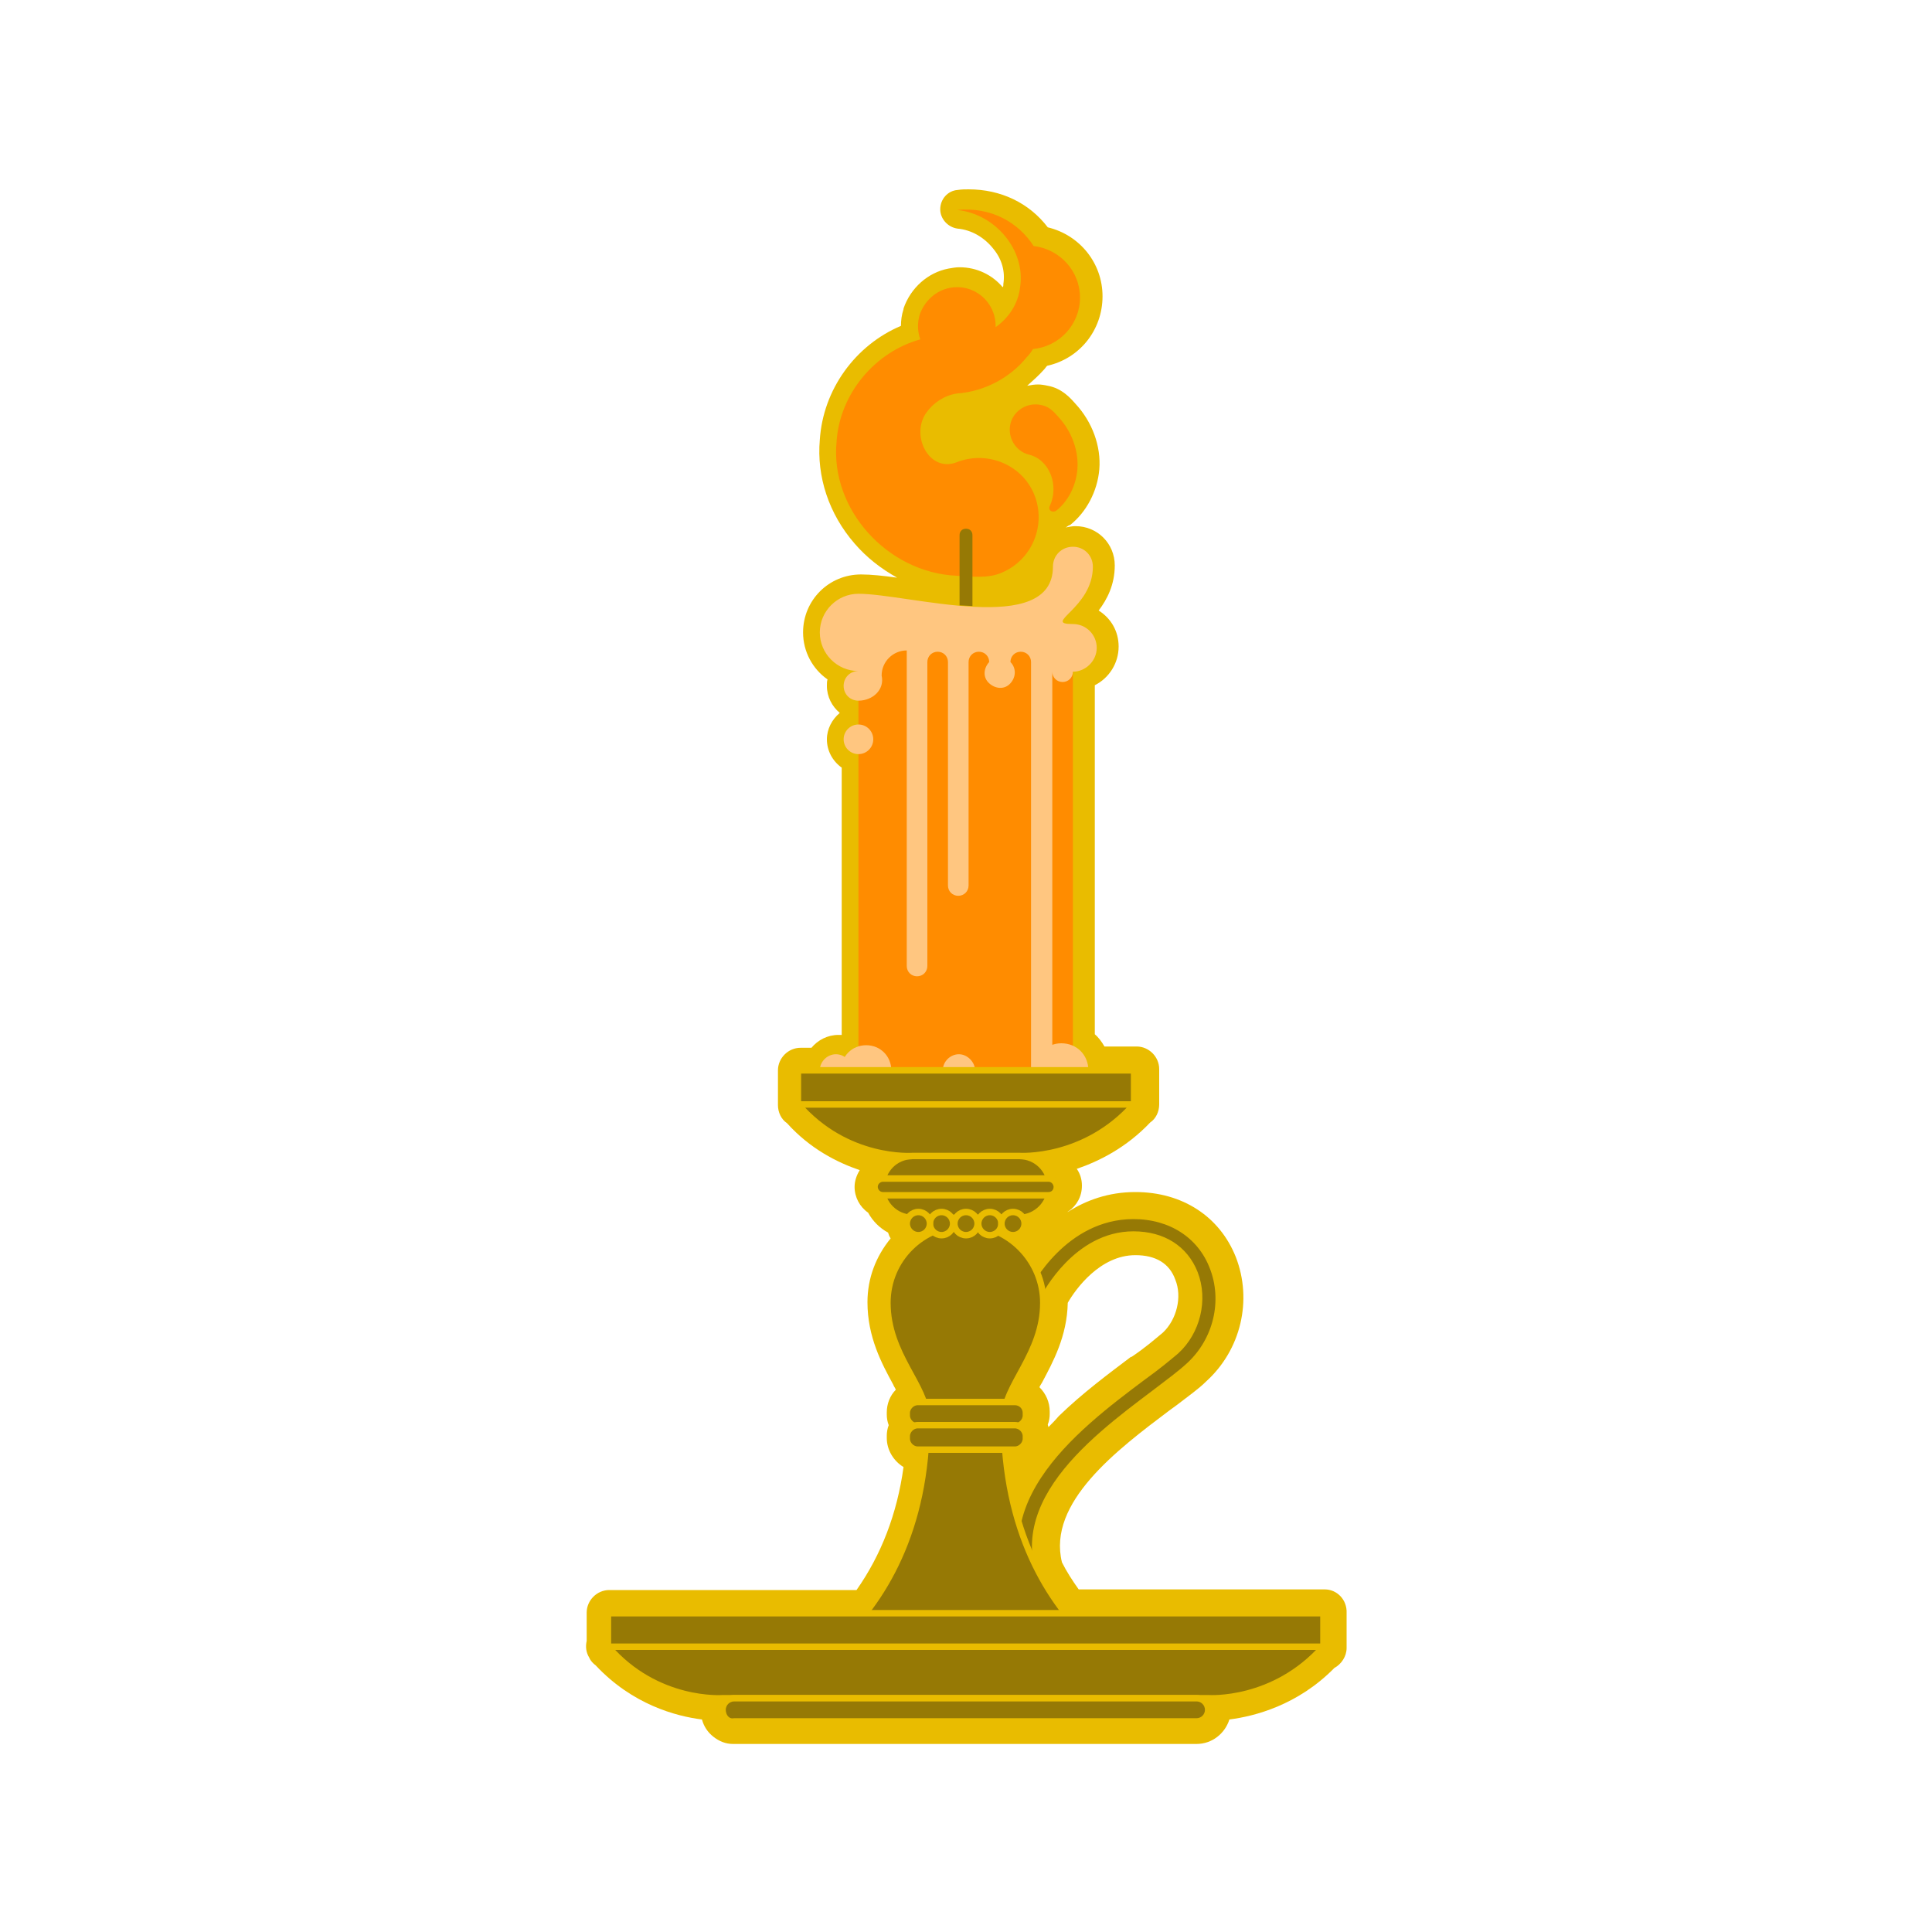
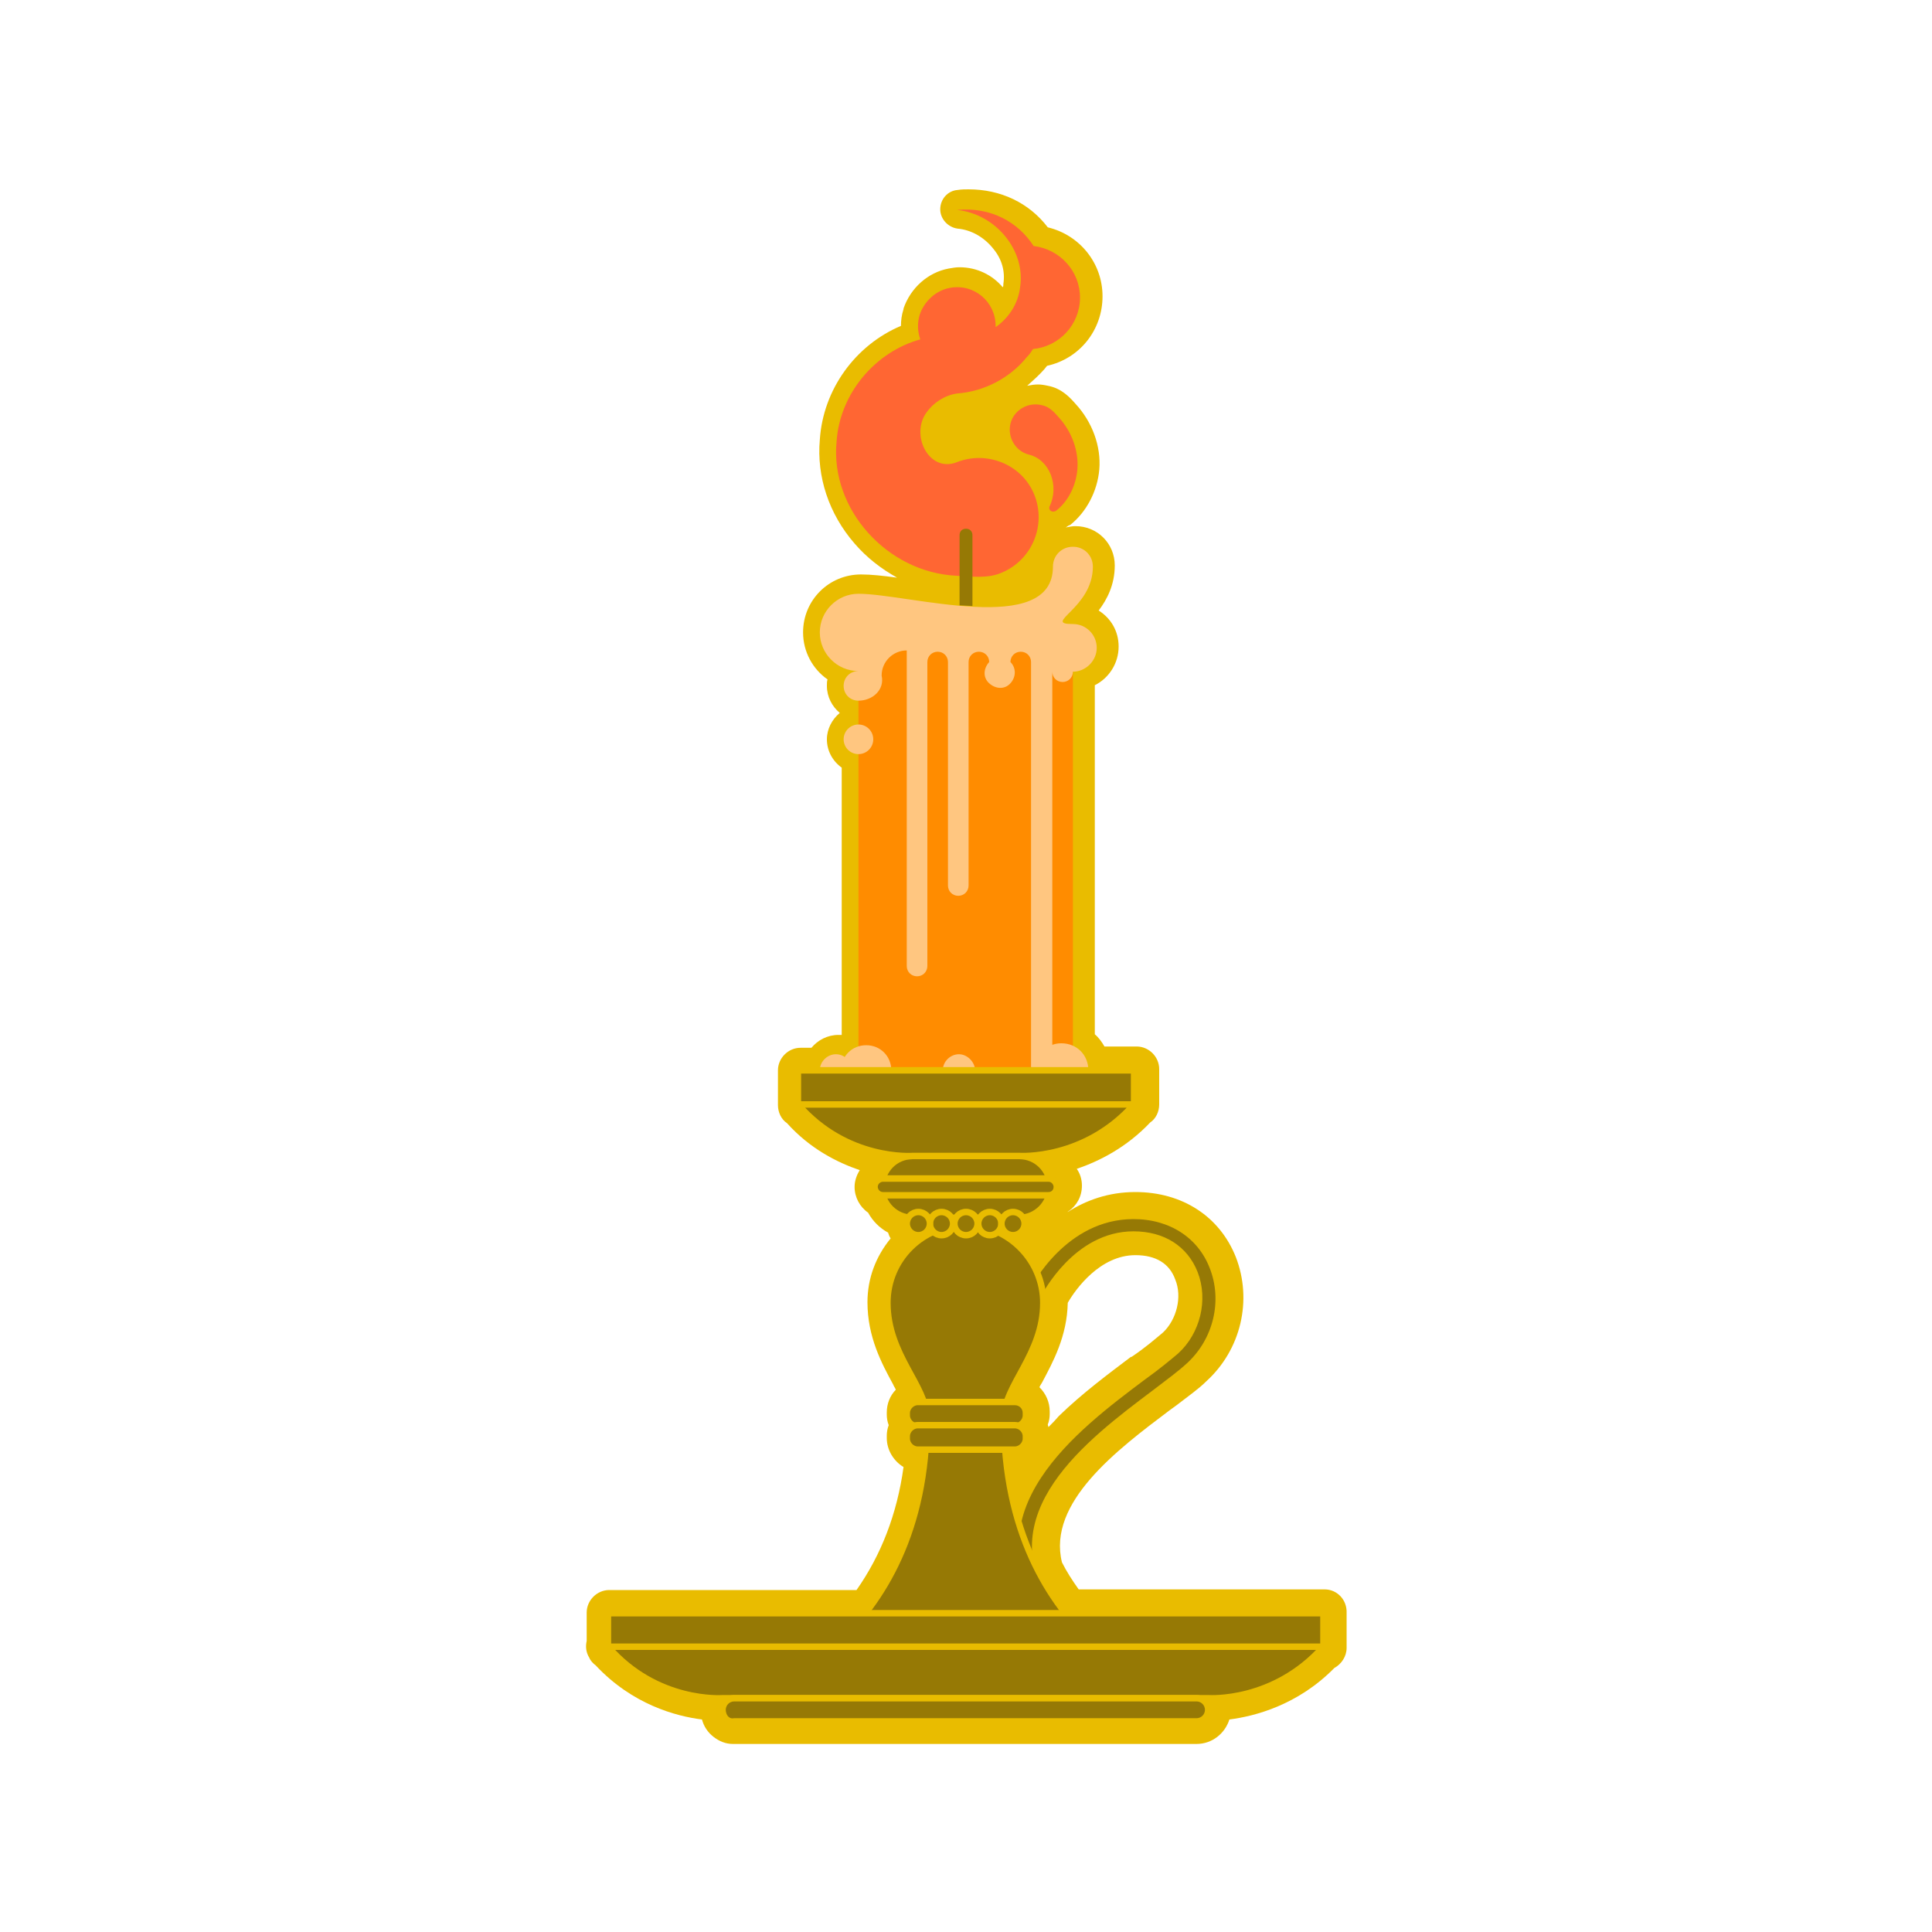
<svg xmlns="http://www.w3.org/2000/svg" version="1.1" id="레이어_1" x="0px" y="0px" viewBox="0 0 300 300" style="enable-background:new 0 0 300 300;" xml:space="preserve">
  <style type="text/css">
	.st0{fill:#E9BC00;}
	.st1{fill:#967905;stroke:#E9BC00;stroke-linecap:round;stroke-linejoin:round;stroke-miterlimit:10;}
	.st2{fill:#FF8C00;}
	.st3{fill:#FFC680;}
- 	.st4{fill:#967905;}
+ 	.st4{fill:#FF6633;}
+ 	.st5{fill:#967905;}
</style>
-   <path class="st0" d="M205.7,246.8h-38.2c-1-1.4-1.9-2.8-2.6-4.2c-2.3-9.3,8.6-17.5,16.7-23.6l1.1-0.8c1.8-1.4,3.4-2.5,4.6-3.7  c5.4-4.9,7.2-12.6,4.6-19.3c-2.5-6.3-8.3-10.1-15.6-10.1c-4.2,0-7.7,1.3-10.5,3.1c0,0,0-0.1,0.1-0.1c1.3-0.9,2.1-2.3,2.1-4  c0-1-0.3-1.9-0.8-2.6c3.5-1.2,7.7-3.3,11.4-7.2c0.9-0.6,1.4-1.7,1.4-2.8V166c0-1.9-1.6-3.5-3.5-3.5h-5c-0.4-0.7-0.9-1.4-1.5-1.9  v-54.2c2.2-1.1,3.7-3.4,3.7-6c0-2.4-1.2-4.4-3.1-5.6c1.3-1.7,2.5-4,2.5-7c0-3.4-2.7-6.1-6.1-6.1c-0.5,0-1,0.1-1.5,0.2  c0.1-0.1,0.2-0.1,0.3-0.2c0.1-0.1,0.2-0.1,0.4-0.2c2.5-2,4.2-5.2,4.5-8.6c0.3-3.6-1.1-7.4-3.7-10.2c-0.8-0.9-2.1-2.4-4.3-2.8  c-0.5-0.1-1-0.2-1.5-0.2c-0.6,0-1.2,0.1-1.7,0.2c0.9-0.8,1.8-1.6,2.6-2.5c0.2-0.2,0.3-0.4,0.5-0.6c5-1.1,8.6-5.5,8.6-10.8  c0-5.1-3.5-9.5-8.5-10.7c-2.9-3.8-7.3-5.9-12.3-5.9h0c-0.5,0-1.1,0-1.7,0.1c-1.5,0.1-2.7,1.4-2.7,3c0,1.5,1.2,2.8,2.7,3  c2.2,0.2,4.2,1.4,5.6,3.2c1.3,1.6,1.8,3.5,1.5,5.4c0,0,0,0.1,0,0.1c0,0.1,0,0.3-0.1,0.4c-1.6-1.9-4-3.1-6.7-3.1  c-0.6,0-1.1,0.1-1.7,0.2c-3.2,0.6-5.9,3-7,6.2c0,0,0,0.1,0,0.1c-0.3,0.9-0.4,1.8-0.4,2.6c-7.1,3-12.1,9.9-12.6,17.7  c-0.5,5.7,1.4,11.5,5.4,16.1c1.9,2.2,4.1,3.9,6.6,5.3c-2.2-0.3-4-0.5-5.6-0.5c-5,0-9,4-9,9c0,3,1.5,5.7,3.8,7.3  c-0.1,0.3-0.1,0.6-0.1,1c0,1.7,0.8,3.2,2,4.2c-1.2,1-2,2.5-2,4.1c0,1.8,0.9,3.4,2.3,4.4v41.5c0,0,0,0,0,0c-0.2,0-0.3,0-0.5,0  c-1.7,0-3.2,0.8-4.2,2h-1.7c-1.9,0-3.5,1.6-3.5,3.5v5.4c0,1.1,0.5,2.2,1.4,2.8c3.6,4,7.8,6.1,11.3,7.3c-0.5,0.8-0.8,1.7-0.8,2.6  c0,1.6,0.8,3.1,2.1,4c0.7,1.3,1.8,2.4,3.1,3.1c0.1,0.3,0.2,0.6,0.4,0.9c-2.3,2.8-3.6,6.2-3.6,9.9c0,5.4,2.2,9.5,4,12.8  c0.1,0.3,0.3,0.5,0.4,0.8c-0.9,0.9-1.4,2.2-1.4,3.5v0.4c0,0.5,0.1,1.1,0.3,1.6c-0.2,0.5-0.3,1.1-0.3,1.6v0.4c0,1.9,1.1,3.6,2.6,4.5  c-1,7.3-3.5,13.7-7.3,19.1H94.6c-1.9,0-3.5,1.6-3.5,3.5v4.4c-0.2,0.9-0.1,1.8,0.4,2.6c0.2,0.5,0.6,0.9,1,1.2  c5.7,6.1,12.5,7.9,16.5,8.4c0.3,1.1,0.9,2,1.8,2.7c0.9,0.7,1.9,1.1,3,1.1c0.2,0,0.3,0,0.5,0h71.5c2.4,0,4.4-1.6,5.1-3.8  c3.9-0.5,10.6-2.2,16.3-8c1.1-0.6,1.9-1.8,1.9-3.1v-5.4C209.2,248.4,207.6,246.8,205.7,246.8z M162.8,221.6c0-0.1-0.1-0.3-0.1-0.4  c0.2-0.5,0.3-1.1,0.3-1.6v-0.4c0-1.5-0.6-2.8-1.6-3.8c0.1-0.2,0.2-0.4,0.4-0.7c1.7-3.2,3.9-7.2,4-12.4c1.2-2.1,5-7.4,10.5-7.4  c3.2,0,5.3,1.3,6.2,3.8c1.1,2.7,0.2,6.2-1.9,8.2c-1.2,1-2.8,2.4-4.9,3.8c0,0,0,0-0.1,0c-3.3,2.5-7.5,5.6-11.2,9.2  C163.8,220.6,163.3,221.1,162.8,221.6z" />
+   <path class="st0" d="M205.7,246.8h-38.2c-1-1.4-1.9-2.8-2.6-4.2c-2.3-9.3,8.6-17.5,16.7-23.6l1.1-0.8c1.8-1.4,3.4-2.5,4.6-3.7  c5.4-4.9,7.2-12.6,4.6-19.3c-2.5-6.3-8.3-10.1-15.6-10.1c-4.2,0-7.7,1.3-10.5,3.1c0,0,0-0.1,0.1-0.1c1.3-0.9,2.1-2.3,2.1-4  c0-1-0.3-1.9-0.8-2.6c3.5-1.2,7.7-3.3,11.4-7.2c0.9-0.6,1.4-1.7,1.4-2.8V166c0-1.9-1.6-3.5-3.5-3.5h-5c-0.4-0.7-0.9-1.4-1.5-1.9  v-54.2c2.2-1.1,3.7-3.4,3.7-6c0-2.4-1.2-4.4-3.1-5.6c1.3-1.7,2.5-4,2.5-7c0-3.4-2.7-6.1-6.1-6.1c-0.5,0-1,0.1-1.5,0.2  c0.1-0.1,0.2-0.1,0.3-0.2s0.2-0.1,0.4-0.2c2.5-2,4.2-5.2,4.5-8.6c0.3-3.6-1.1-7.4-3.7-10.2c-0.8-0.9-2.1-2.4-4.3-2.8  c-0.5-0.1-1-0.2-1.5-0.2c-0.6,0-1.2,0.1-1.7,0.2c0.9-0.8,1.8-1.6,2.6-2.5c0.2-0.2,0.3-0.4,0.5-0.6c5-1.1,8.6-5.5,8.6-10.8  c0-5.1-3.5-9.5-8.5-10.7c-2.9-3.8-7.3-5.9-12.3-5.9l0,0c-0.5,0-1.1,0-1.7,0.1c-1.5,0.1-2.7,1.4-2.7,3c0,1.5,1.2,2.8,2.7,3  c2.2,0.2,4.2,1.4,5.6,3.2c1.3,1.6,1.8,3.5,1.5,5.4v0.1c0,0.1,0,0.3-0.1,0.4c-1.6-1.9-4-3.1-6.7-3.1c-0.6,0-1.1,0.1-1.7,0.2  c-3.2,0.6-5.9,3-7,6.2V48c-0.3,0.9-0.4,1.8-0.4,2.6c-7.1,3-12.1,9.9-12.6,17.7c-0.5,5.7,1.4,11.5,5.4,16.1c1.9,2.2,4.1,3.9,6.6,5.3  c-2.2-0.3-4-0.5-5.6-0.5c-5,0-9,4-9,9c0,3,1.5,5.7,3.8,7.3c-0.1,0.3-0.1,0.6-0.1,1c0,1.7,0.8,3.2,2,4.2c-1.2,1-2,2.5-2,4.1  c0,1.8,0.9,3.4,2.3,4.4v41.5l0,0c-0.2,0-0.3,0-0.5,0c-1.7,0-3.2,0.8-4.2,2h-1.7c-1.9,0-3.5,1.6-3.5,3.5v5.4c0,1.1,0.5,2.2,1.4,2.8  c3.6,4,7.8,6.1,11.3,7.3c-0.5,0.8-0.8,1.7-0.8,2.6c0,1.6,0.8,3.1,2.1,4c0.7,1.3,1.8,2.4,3.1,3.1c0.1,0.3,0.2,0.6,0.4,0.9  c-2.3,2.8-3.6,6.2-3.6,9.9c0,5.4,2.2,9.5,4,12.8c0.1,0.3,0.3,0.5,0.4,0.8c-0.9,0.9-1.4,2.2-1.4,3.5v0.4c0,0.5,0.1,1.1,0.3,1.6  c-0.2,0.5-0.3,1.1-0.3,1.6v0.4c0,1.9,1.1,3.6,2.6,4.5c-1,7.3-3.5,13.7-7.3,19.1H94.6c-1.9,0-3.5,1.6-3.5,3.5v4.4  c-0.2,0.9-0.1,1.8,0.4,2.6c0.2,0.5,0.6,0.9,1,1.2c5.7,6.1,12.5,7.9,16.5,8.4c0.3,1.1,0.9,2,1.8,2.7s1.9,1.1,3,1.1c0.2,0,0.3,0,0.5,0  h71.5c2.4,0,4.4-1.6,5.1-3.8c3.9-0.5,10.6-2.2,16.3-8c1.1-0.6,1.9-1.8,1.9-3.1v-5.4C209.2,248.4,207.6,246.8,205.7,246.8z   M162.8,221.6c0-0.1-0.1-0.3-0.1-0.4c0.2-0.5,0.3-1.1,0.3-1.6v-0.4c0-1.5-0.6-2.8-1.6-3.8c0.1-0.2,0.2-0.4,0.4-0.7  c1.7-3.2,3.9-7.2,4-12.4c1.2-2.1,5-7.4,10.5-7.4c3.2,0,5.3,1.3,6.2,3.8c1.1,2.7,0.2,6.2-1.9,8.2c-1.2,1-2.8,2.4-4.9,3.8  c0,0,0,0-0.1,0c-3.3,2.5-7.5,5.6-11.2,9.2C163.8,220.6,163.3,221.1,162.8,221.6z" />
  <g>
    <path class="st1" d="M163,252c-0.5,0-0.9-0.2-1.2-0.6c-12.1-16.8,5.3-29.8,15.7-37.6c2.1-1.5,3.8-2.9,5.1-4c3.3-3,4.5-8,2.9-12.1   c-1.5-3.8-4.9-6-9.5-6c-8.9,0-13.7,9.5-13.8,9.6c-0.4,0.7-1.3,1-2,0.7c-0.7-0.4-1-1.3-0.7-2c0.2-0.5,5.7-11.2,16.5-11.2   c5.8,0,10.4,3,12.3,7.9c2.1,5.3,0.6,11.5-3.7,15.4c-1.3,1.2-3.2,2.6-5.3,4.2c-10.1,7.6-25.5,19.1-15.1,33.5   c0.5,0.7,0.3,1.6-0.3,2.1C163.6,251.9,163.3,252,163,252z" />
  </g>
  <rect x="133.3" y="98.2" class="st2" width="33.3" height="68" />
  <g>
    <circle class="st3" cx="133.3" cy="114.8" r="2.3" />
    <path class="st3" d="M133.3,108.8c-1.3,0-2.3-1-2.3-2.3s1-2.3,2.3-2.3c-3.3,0-6-2.7-6-6s2.7-6,6-6c7.7,0,30.2,6.8,30.2-4.2   c0-1.8,1.4-3.1,3.1-3.1c1.8,0,3.1,1.4,3.1,3.1c0,6.5-8,8.9-3.1,8.9c2.1,0,3.7,1.7,3.7,3.7s-1.7,3.7-3.7,3.7l0,0   c0,0.9-0.7,1.6-1.6,1.6c-0.9,0-1.6-0.7-1.6-1.6v62.1h-3.3v-63.6c0-0.9-0.7-1.6-1.6-1.6s-1.6,0.7-1.6,1.6c0.9,0.9,0.9,2.3,0,3.3   s-2.3,0.9-3.3,0s-0.9-2.3,0-3.3c0-0.9-0.7-1.6-1.6-1.6s-1.6,0.7-1.6,1.6l0,0v34.7c0,0.9-0.7,1.6-1.6,1.6s-1.6-0.7-1.6-1.6v-34.7   l0,0c0-0.9-0.7-1.6-1.6-1.6s-1.6,0.7-1.6,1.6v-0.4V150c0,0.9-0.7,1.6-1.6,1.6s-1.6-0.7-1.6-1.6v-49c-2.1,0-3.9,1.7-3.9,3.9   C137.4,107.1,135.5,108.8,133.3,108.8z" />
    <path class="st3" d="M160.6,166.2c0-2.2,1.8-4.2,4.2-4.2s4.2,1.8,4.2,4.2H160.6z" />
    <path class="st3" d="M127.3,166.2c0-1.4,1.2-2.5,2.5-2.5c1.4,0,2.5,1.2,2.5,2.5H127.3z" />
    <path class="st3" d="M146.4,166.2c0-1.4,1.2-2.5,2.5-2.5s2.5,1.2,2.5,2.5H146.4z" />
    <path class="st3" d="M130.6,166.2c0-2.2,1.7-3.9,3.9-3.9s3.9,1.7,3.9,3.9H130.6z" />
  </g>
  <g>
    <rect x="123.9" y="166.2" class="st1" width="52.2" height="5.4" />
    <path class="st1" d="M158.3,189.1h-16.6c-2.6,0-4.8-2.1-4.8-4.8l0,0c0-2.6,2.1-4.8,4.8-4.8h16.6c2.6,0,4.8,2.1,4.8,4.8l0,0   C163.1,186.9,160.9,189.1,158.3,189.1z" />
    <path class="st1" d="M162.8,185.6h-25.7c-0.8,0-1.3-0.7-1.3-1.3l0,0c0-0.8,0.7-1.3,1.3-1.3h25.7c0.8,0,1.3,0.7,1.3,1.3l0,0   C164.1,185,163.6,185.6,162.8,185.6z" />
    <path class="st1" d="M141.7,179.5c0,0-10.2,0.8-17.8-8h52.2c-7.7,8.7-17.8,8-17.8,8H141.7z" />
    <path class="st1" d="M112.3,264.7c4.4,0,31.6-9.7,31.6-44.5c0-5-6.1-9.8-6.1-17.9c0-6.8,5.5-12.1,12.1-12.1   c6.7,0,12.1,5.5,12.1,12.1c0,8-6.1,12.8-6.1,17.9c0,34.9,27.3,44.5,31.6,44.5H112.3z" />
    <circle class="st1" cx="150" cy="190" r="1.8" />
    <circle class="st1" cx="153.7" cy="190" r="1.8" />
    <circle class="st1" cx="157.3" cy="190" r="1.8" />
    <rect x="94.4" y="250.5" class="st1" width="111.1" height="5.4" />
    <path class="st1" d="M112.2,263.7c0,0-10.2,0.8-17.8-8h111.1c-7.7,8.7-17.8,8-17.8,8H112.2z" />
    <circle class="st1" cx="146.2" cy="190" r="1.8" />
    <circle class="st1" cx="142.6" cy="190" r="1.8" />
    <path class="st1" d="M159.3,219.4v0.4c0,0.9-0.8,1.7-1.7,1.7h-15.1c-0.9,0-1.7-0.8-1.7-1.7v-0.4c0-0.9,0.8-1.7,1.7-1.7h15.1   C158.5,217.7,159.3,218.4,159.3,219.4z" />
    <path class="st1" d="M159.3,223v0.4c0,0.9-0.8,1.7-1.7,1.7h-15.1c-0.9,0-1.7-0.8-1.7-1.7V223c0-0.9,0.8-1.7,1.7-1.7h15.1   C158.5,221.3,159.3,222.1,159.3,223z" />
    <path class="st1" d="M112.2,265.5L112.2,265.5c0-1,0.8-1.8,1.8-1.8h71.8c1,0,1.8,0.8,1.8,1.8l0,0c0,1-0.8,1.8-1.8,1.8H114   C113,267.5,112.2,266.6,112.2,265.5z" />
  </g>
  <g>
-     <path class="st2" d="M148.6,61.1c4.3-0.3,8.3-2.5,10.8-5.6c0.4-0.4,0.7-0.8,1-1.3c4.1-0.4,7.3-3.8,7.3-8c0-4.1-3.1-7.5-7.2-8   c-2.4-3.7-6.6-6.1-11.9-5.6c6,0.6,10.7,6.3,9.8,12c-0.3,2.6-1.8,4.8-3.8,6.2c0-0.1,0-0.2,0-0.2c0-3.7-3.3-6.6-7.1-5.9   c-2.2,0.4-4,2.1-4.7,4.2c-0.4,1.4-0.3,2.6,0.1,3.8c-6.9,1.9-12.5,8.3-13,15.9c-1,10.5,7.9,20.3,18.6,20.8c2.2,0.1,4.9,0.5,7.1-0.5   c4.7-2,6.9-7.4,5-12.1s-7.4-6.9-12.1-5c-4.3,1.6-7.2-4.3-4.6-7.8C144.9,62.6,146.6,61.4,148.6,61.1z" />
-     <path class="st2" d="M163,78.6c1.5-3.2,0-7.2-3.2-8c-2.1-0.5-3.4-2.7-2.9-4.8c0.5-2.1,2.7-3.4,4.8-2.9c1.2,0.2,2,1.1,2.7,1.9   c2.1,2.3,3.1,5.3,2.9,8c-0.2,2.7-1.5,5.1-3.3,6.5C163.4,79.7,162.7,79.2,163,78.6L163,78.6z" />
+     <path class="st4" d="M148.6,61.1c4.3-0.3,8.3-2.5,10.8-5.6c0.4-0.4,0.7-0.8,1-1.3c4.1-0.4,7.3-3.8,7.3-8c0-4.1-3.1-7.5-7.2-8   c-2.4-3.7-6.6-6.1-11.9-5.6c6,0.6,10.7,6.3,9.8,12c-0.3,2.6-1.8,4.8-3.8,6.2c0-0.1,0-0.2,0-0.2c0-3.7-3.3-6.6-7.1-5.9   c-2.2,0.4-4,2.1-4.7,4.2c-0.4,1.4-0.3,2.6,0.1,3.8c-6.9,1.9-12.5,8.3-13,15.9c-1,10.5,7.9,20.3,18.6,20.8c2.2,0.1,4.9,0.5,7.1-0.5   c4.7-2,6.9-7.4,5-12.1s-7.4-6.9-12.1-5c-4.3,1.6-7.2-4.3-4.6-7.8C144.9,62.6,146.6,61.4,148.6,61.1z" />
+     <path class="st4" d="M163,78.6c1.5-3.2,0-7.2-3.2-8c-2.1-0.5-3.4-2.7-2.9-4.8c0.5-2.1,2.7-3.4,4.8-2.9c1.2,0.2,2,1.1,2.7,1.9   c2.1,2.3,3.1,5.3,2.9,8c-0.2,2.7-1.5,5.1-3.3,6.5C163.4,79.7,162.7,79.2,163,78.6L163,78.6z" />
  </g>
-   <path class="st4" d="M149,94V83.1c0-0.6,0.4-1,1-1l0,0c0.6,0,1,0.4,1,1v11L149,94z" />
+   <path class="st5" d="M149,94V83.1c0-0.6,0.4-1,1-1l0,0c0.6,0,1,0.4,1,1v11L149,94z" />
</svg>
